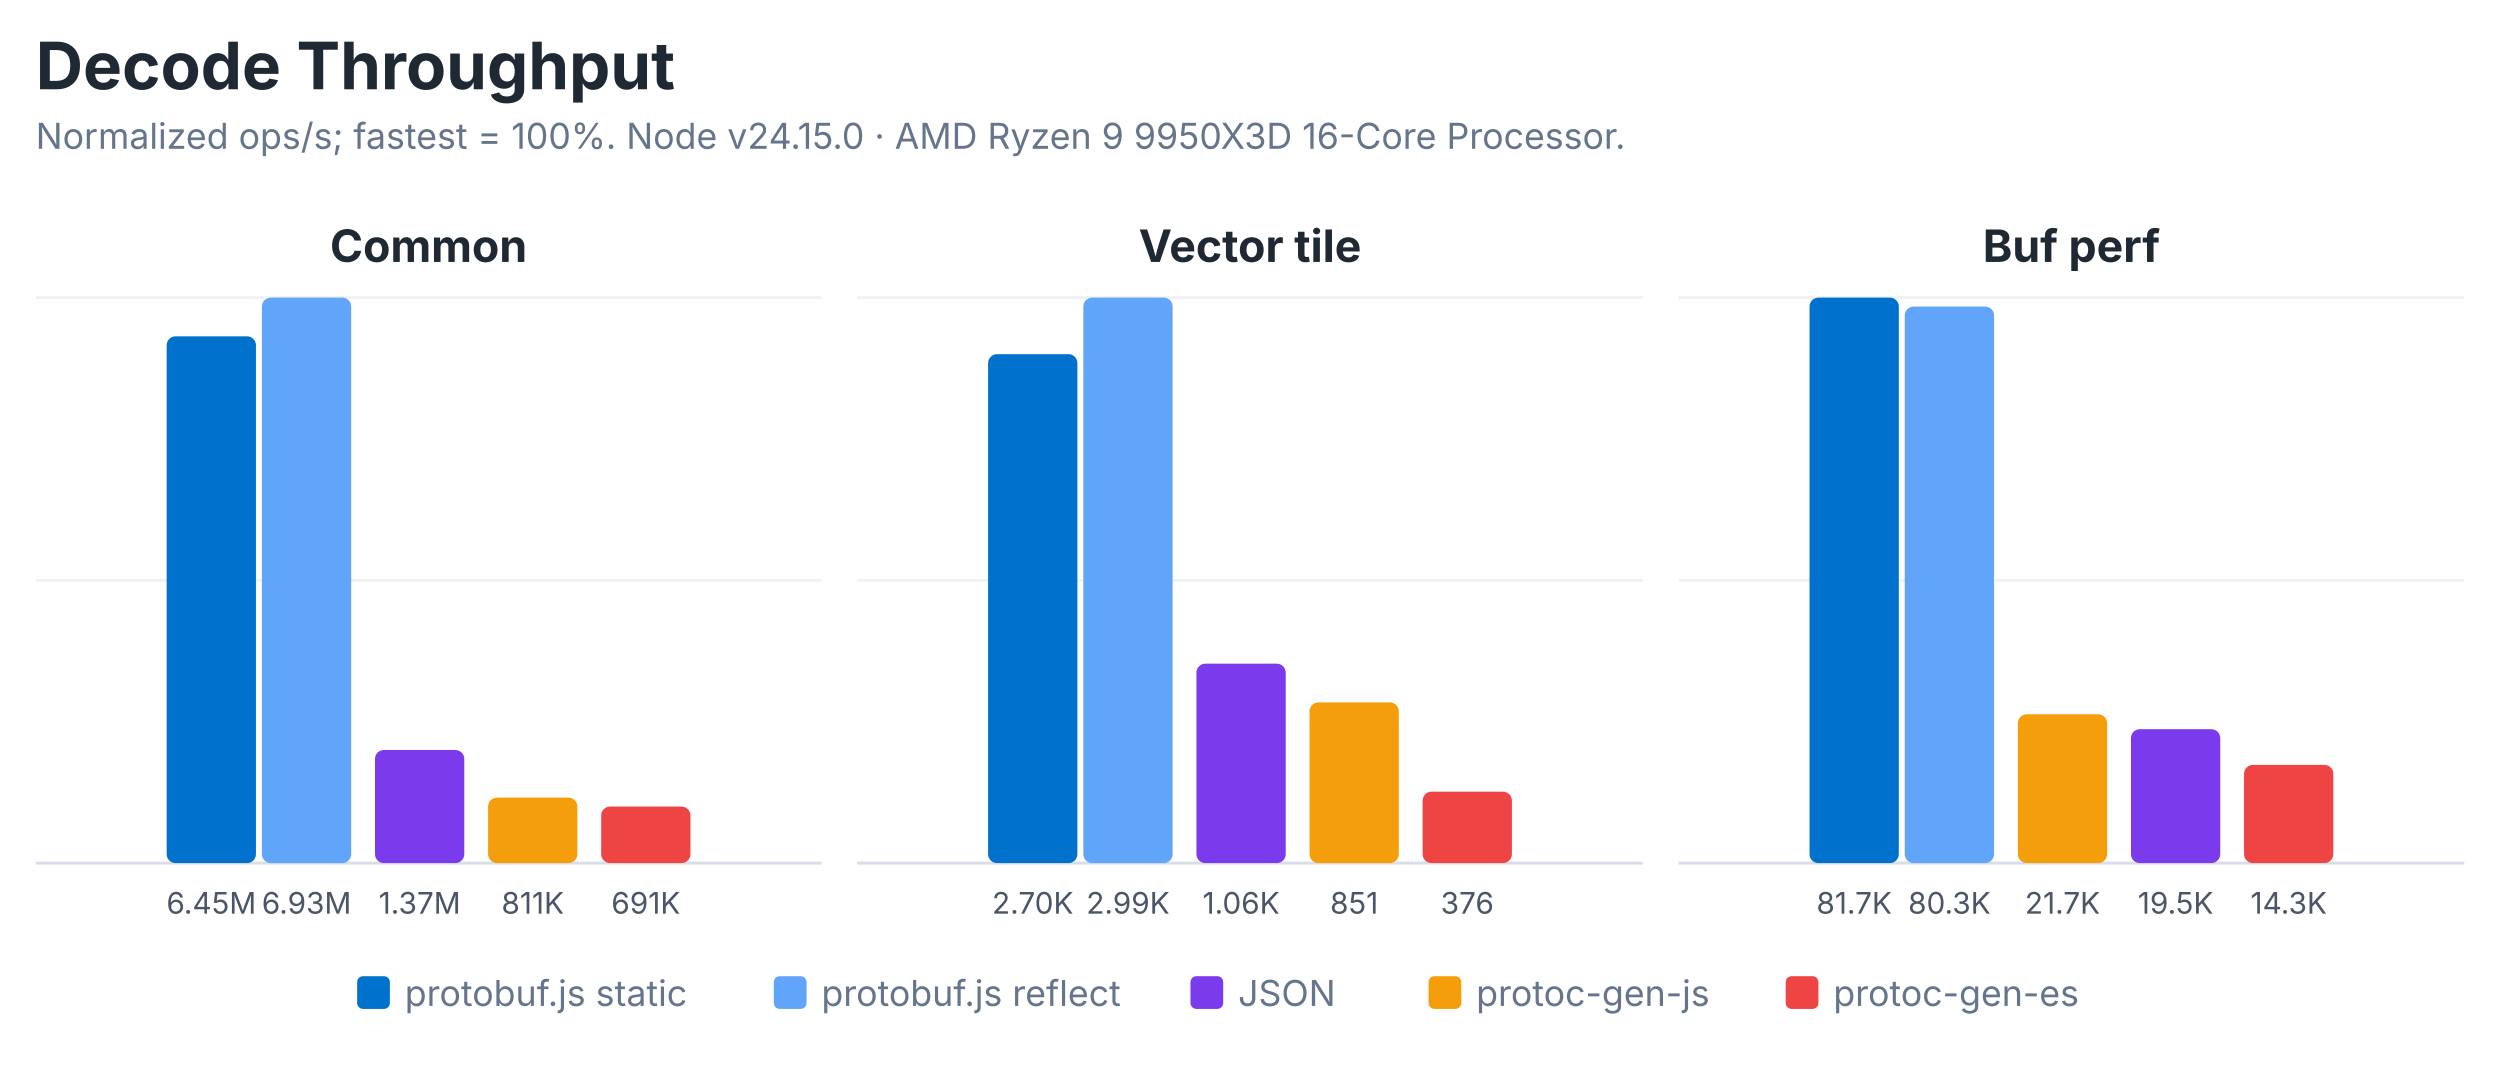
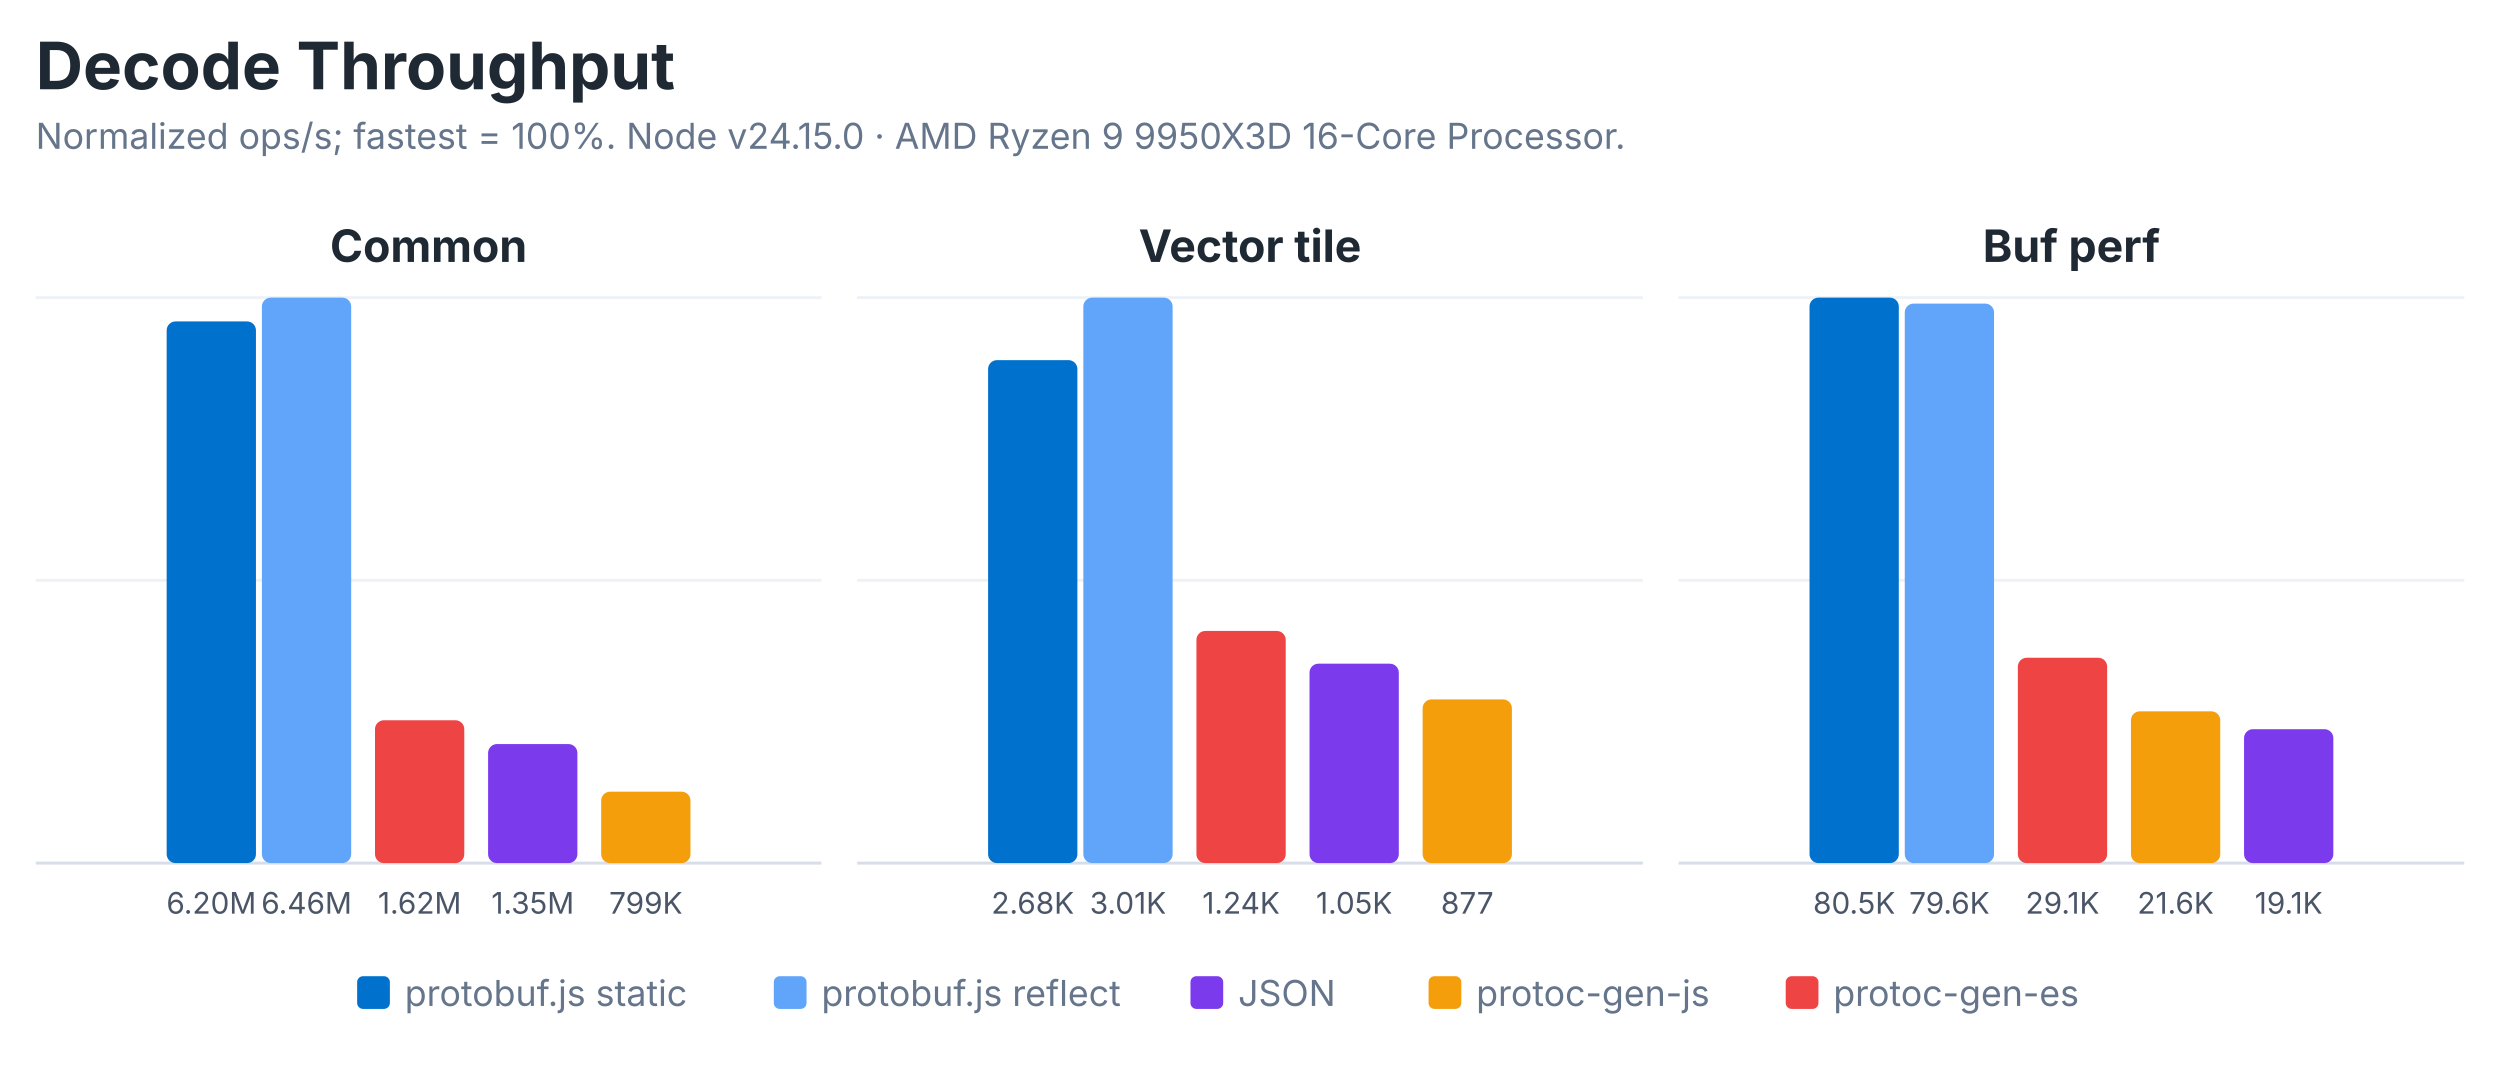
<svg xmlns="http://www.w3.org/2000/svg" width="840" height="362" viewBox="0 0 840 362" role="img" aria-labelledby="title desc">
  <style>
text{font-family:-apple-system,BlinkMacSystemFont,'Segoe UI',sans-serif;fill:#1f2933}
.title{font-size:22px;font-weight:700}.meta,.legend{font-size:12px;fill:#65758b}.case{font-size:15px;font-weight:700}.value{font-size:10px;fill:#4a5568}.axis{stroke:#d8dee9;stroke-width:1}.grid{stroke:#eef2f7;stroke-width:1}.bar{rx:3;ry:3}
</style>
  <text x="12" y="30" class="title">Decode Throughput</text>
  <text x="12" y="50" class="meta">Normalized ops/s; fastest = 100%. Node v24.15.0 · AMD Ryzen 9 9950X3D 16-Core Processor.</text>
  <text x="144" y="88" text-anchor="middle" class="case">Common</text>
  <line x1="12" y1="290" x2="276" y2="290" class="axis" />
  <line x1="12" y1="195" x2="276" y2="195" class="grid" />
  <line x1="12" y1="100" x2="276" y2="100" class="grid" />
-   <rect x="56" y="113" width="30" height="177" class="bar" fill="#0072ce" />
-   <text x="71" y="307" text-anchor="middle" class="value">6.45M</text>
+   <rect x="56" y="108" width="30" height="182" class="bar" fill="#0072ce" />
+   <text x="71" y="307" text-anchor="middle" class="value">6.20M</text>
  <rect x="88" y="100" width="30" height="190" class="bar" fill="#60a5fa" />
-   <text x="103" y="307" text-anchor="middle" class="value">6.93M</text>
-   <rect x="126" y="252" width="30" height="38" class="bar" fill="#7c3aed" />
-   <text x="141" y="307" text-anchor="middle" class="value">1.37M</text>
-   <rect x="164" y="268" width="30" height="22" class="bar" fill="#f59e0b" />
-   <text x="179" y="307" text-anchor="middle" class="value">811K</text>
-   <rect x="202" y="271" width="30" height="19" class="bar" fill="#ef4444" />
-   <text x="217" y="307" text-anchor="middle" class="value">691K</text>
+   <text x="103" y="307" text-anchor="middle" class="value">6.46M</text>
+   <rect x="126" y="242" width="30" height="48" class="bar" fill="#ef4444" />
+   <text x="141" y="307" text-anchor="middle" class="value">1.62M</text>
+   <rect x="164" y="250" width="30" height="40" class="bar" fill="#7c3aed" />
+   <text x="179" y="307" text-anchor="middle" class="value">1.35M</text>
+   <rect x="202" y="266" width="30" height="24" class="bar" fill="#f59e0b" />
+   <text x="217" y="307" text-anchor="middle" class="value">799K</text>
  <text x="420" y="88" text-anchor="middle" class="case">Vector tile</text>
  <line x1="288" y1="290" x2="552" y2="290" class="axis" />
  <line x1="288" y1="195" x2="552" y2="195" class="grid" />
  <line x1="288" y1="100" x2="552" y2="100" class="grid" />
-   <rect x="332" y="119" width="30" height="171" class="bar" fill="#0072ce" />
-   <text x="347" y="307" text-anchor="middle" class="value">2.70K</text>
+   <rect x="332" y="121" width="30" height="169" class="bar" fill="#0072ce" />
+   <text x="347" y="307" text-anchor="middle" class="value">2.68K</text>
  <rect x="364" y="100" width="30" height="190" class="bar" fill="#60a5fa" />
-   <text x="379" y="307" text-anchor="middle" class="value">2.99K</text>
-   <rect x="402" y="223" width="30" height="67" class="bar" fill="#7c3aed" />
-   <text x="417" y="307" text-anchor="middle" class="value">1.06K</text>
-   <rect x="440" y="236" width="30" height="54" class="bar" fill="#f59e0b" />
-   <text x="455" y="307" text-anchor="middle" class="value">851</text>
-   <rect x="478" y="266" width="30" height="24" class="bar" fill="#ef4444" />
-   <text x="493" y="307" text-anchor="middle" class="value">376</text>
+   <text x="379" y="307" text-anchor="middle" class="value">3.01K</text>
+   <rect x="402" y="212" width="30" height="78" class="bar" fill="#ef4444" />
+   <text x="417" y="307" text-anchor="middle" class="value">1.24K</text>
+   <rect x="440" y="223" width="30" height="67" class="bar" fill="#7c3aed" />
+   <text x="455" y="307" text-anchor="middle" class="value">1.05K</text>
+   <rect x="478" y="235" width="30" height="55" class="bar" fill="#f59e0b" />
+   <text x="493" y="307" text-anchor="middle" class="value">877</text>
  <text x="696" y="88" text-anchor="middle" class="case">Buf perf</text>
  <line x1="564" y1="290" x2="828" y2="290" class="axis" />
  <line x1="564" y1="195" x2="828" y2="195" class="grid" />
  <line x1="564" y1="100" x2="828" y2="100" class="grid" />
  <rect x="608" y="100" width="30" height="190" class="bar" fill="#0072ce" />
-   <text x="623" y="307" text-anchor="middle" class="value">81.7K</text>
-   <rect x="640" y="103" width="30" height="187" class="bar" fill="#60a5fa" />
-   <text x="655" y="307" text-anchor="middle" class="value">80.3K</text>
-   <rect x="678" y="240" width="30" height="50" class="bar" fill="#f59e0b" />
-   <text x="693" y="307" text-anchor="middle" class="value">21.7K</text>
-   <rect x="716" y="245" width="30" height="45" class="bar" fill="#7c3aed" />
-   <text x="731" y="307" text-anchor="middle" class="value">19.5K</text>
-   <rect x="754" y="257" width="30" height="33" class="bar" fill="#ef4444" />
-   <text x="769" y="307" text-anchor="middle" class="value">14.3K</text>
+   <text x="623" y="307" text-anchor="middle" class="value">80.5K</text>
+   <rect x="640" y="102" width="30" height="188" class="bar" fill="#60a5fa" />
+   <text x="655" y="307" text-anchor="middle" class="value">79.6K</text>
+   <rect x="678" y="221" width="30" height="69" class="bar" fill="#ef4444" />
+   <text x="693" y="307" text-anchor="middle" class="value">29.1K</text>
+   <rect x="716" y="239" width="30" height="51" class="bar" fill="#f59e0b" />
+   <text x="731" y="307" text-anchor="middle" class="value">21.6K</text>
+   <rect x="754" y="245" width="30" height="45" class="bar" fill="#7c3aed" />
+   <text x="769" y="307" text-anchor="middle" class="value">19.1K</text>
  <rect x="120" y="328" width="11" height="11" rx="2" ry="2" fill="#0072ce" />
  <text x="136" y="338" class="legend">protobuf.js static</text>
  <rect x="260" y="328" width="11" height="11" rx="2" ry="2" fill="#60a5fa" />
  <text x="276" y="338" class="legend">protobuf.js reflect</text>
  <rect x="400" y="328" width="11" height="11" rx="2" ry="2" fill="#7c3aed" />
  <text x="416" y="338" class="legend">JSON</text>
  <rect x="480" y="328" width="11" height="11" rx="2" ry="2" fill="#f59e0b" />
  <text x="496" y="338" class="legend">protoc-gen-js</text>
  <rect x="600" y="328" width="11" height="11" rx="2" ry="2" fill="#ef4444" />
  <text x="616" y="338" class="legend">protoc-gen-es</text>
</svg>
